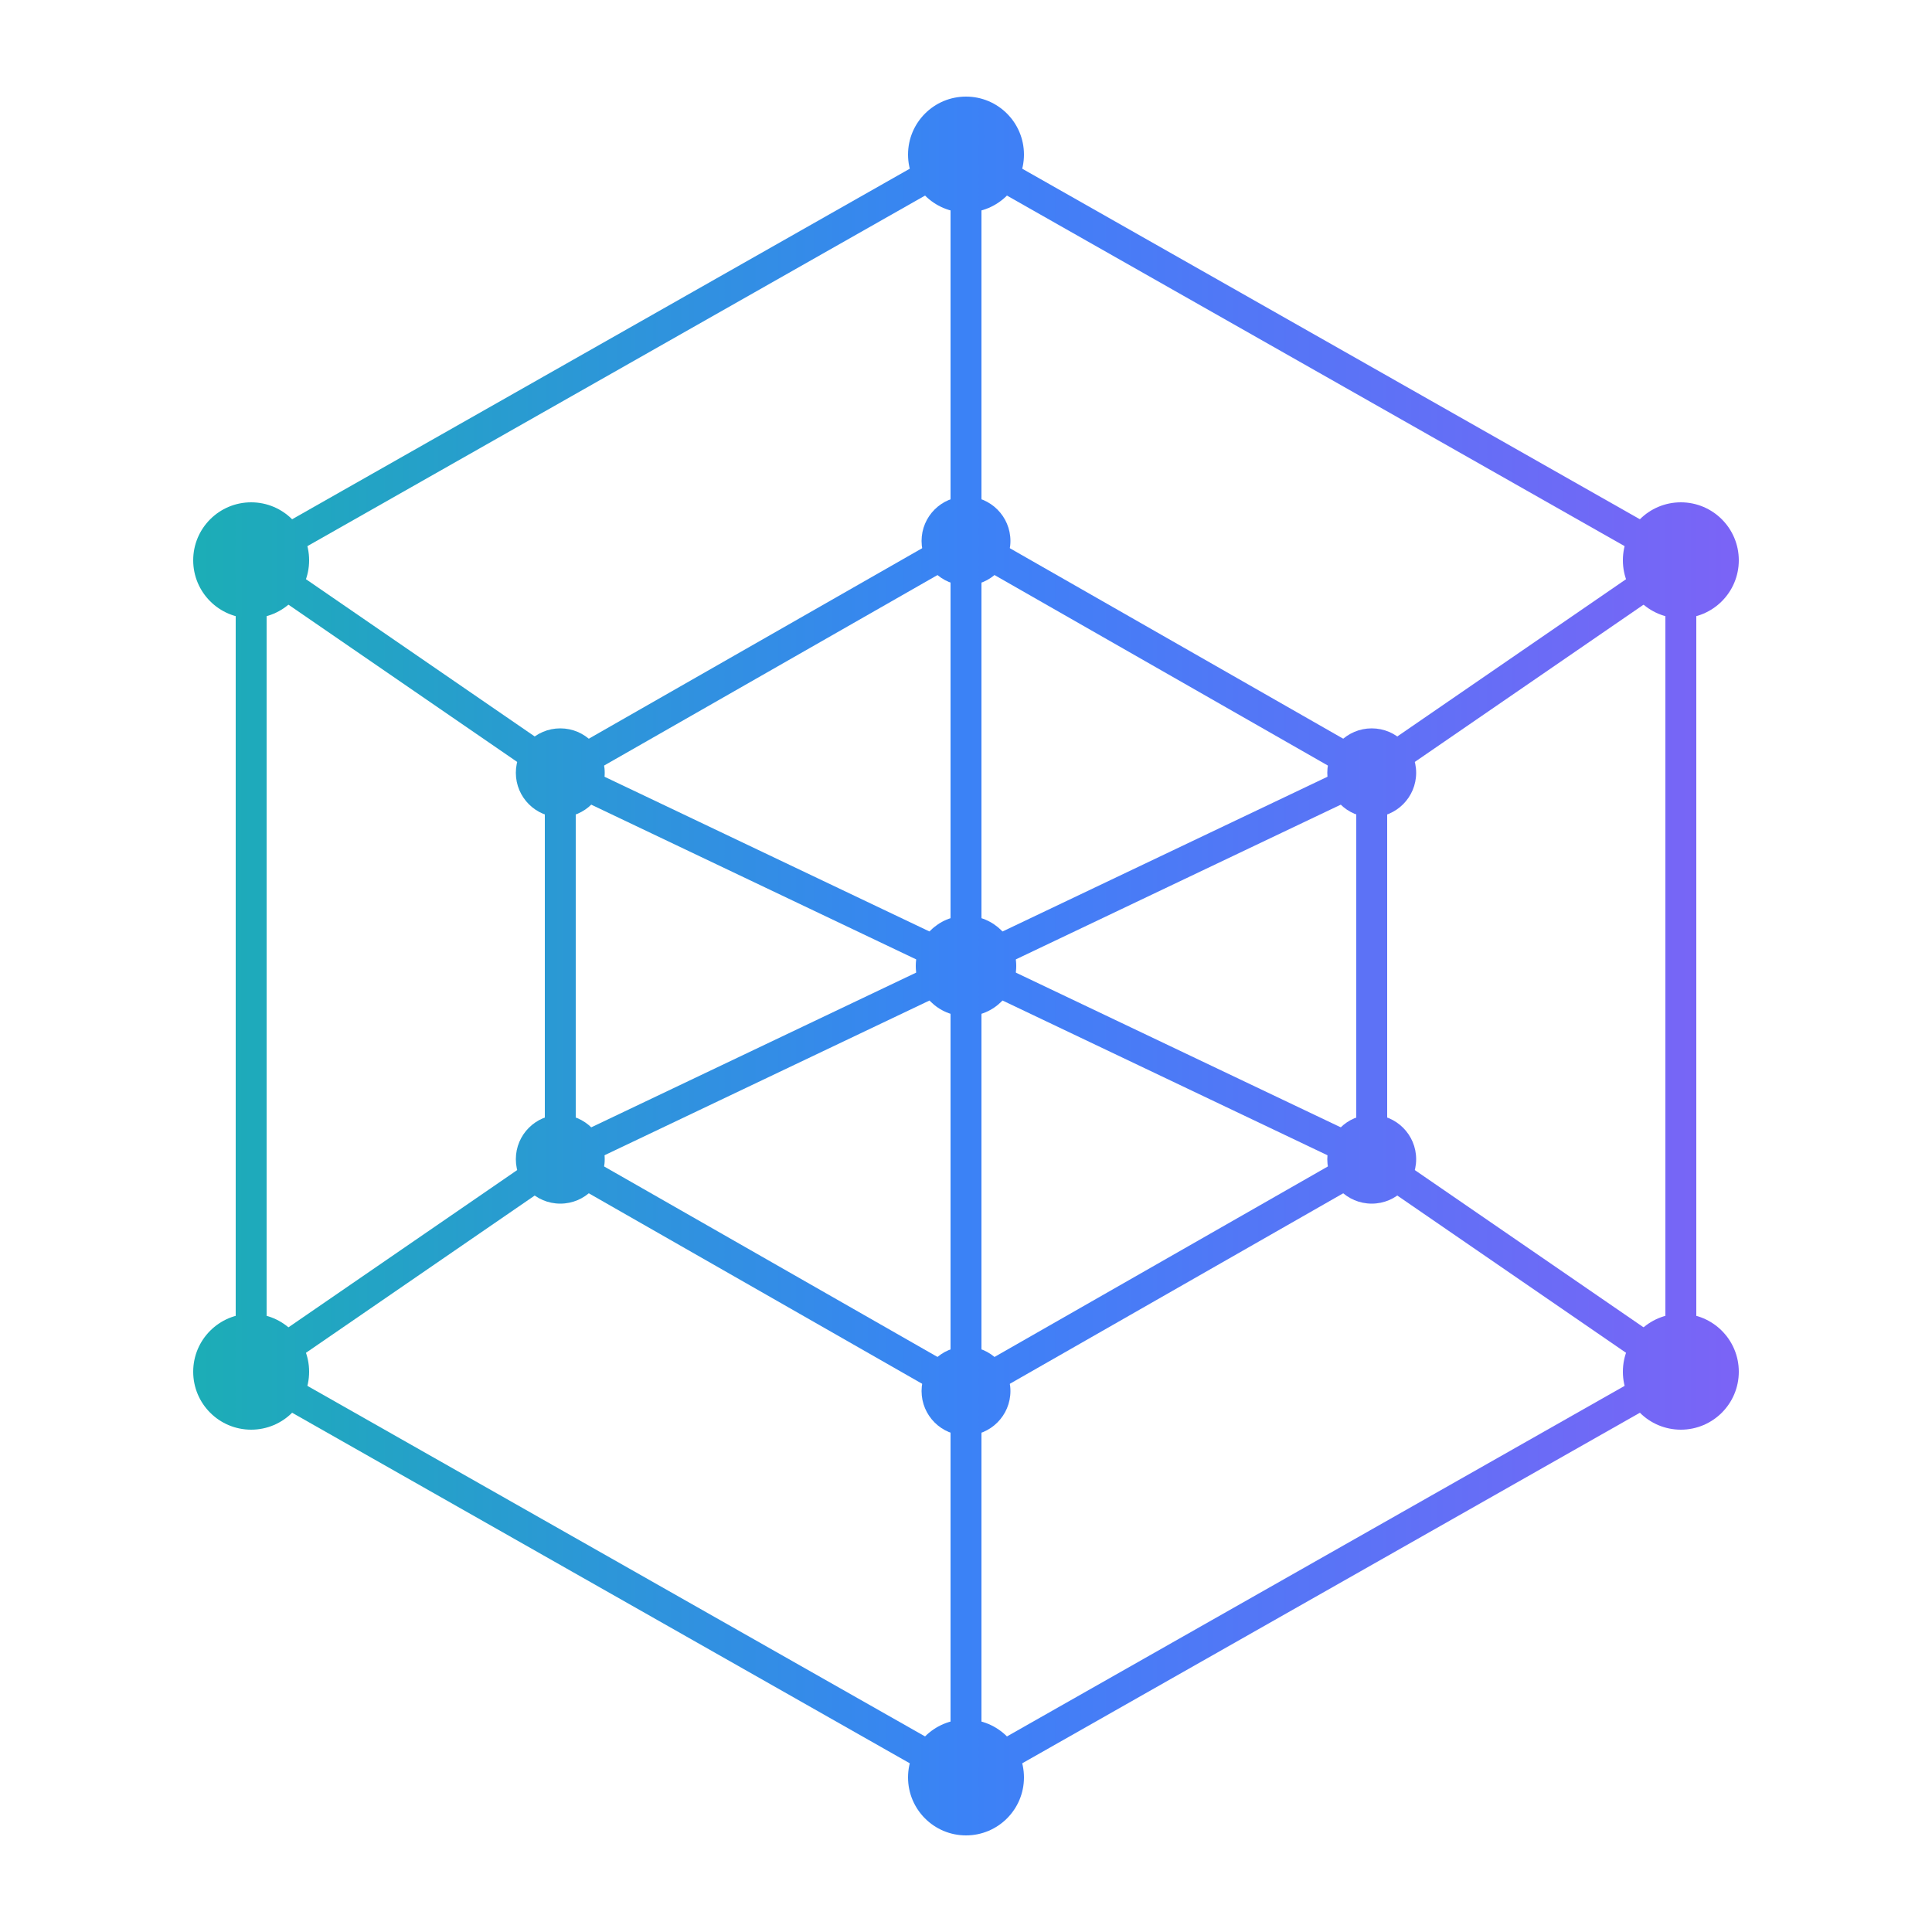
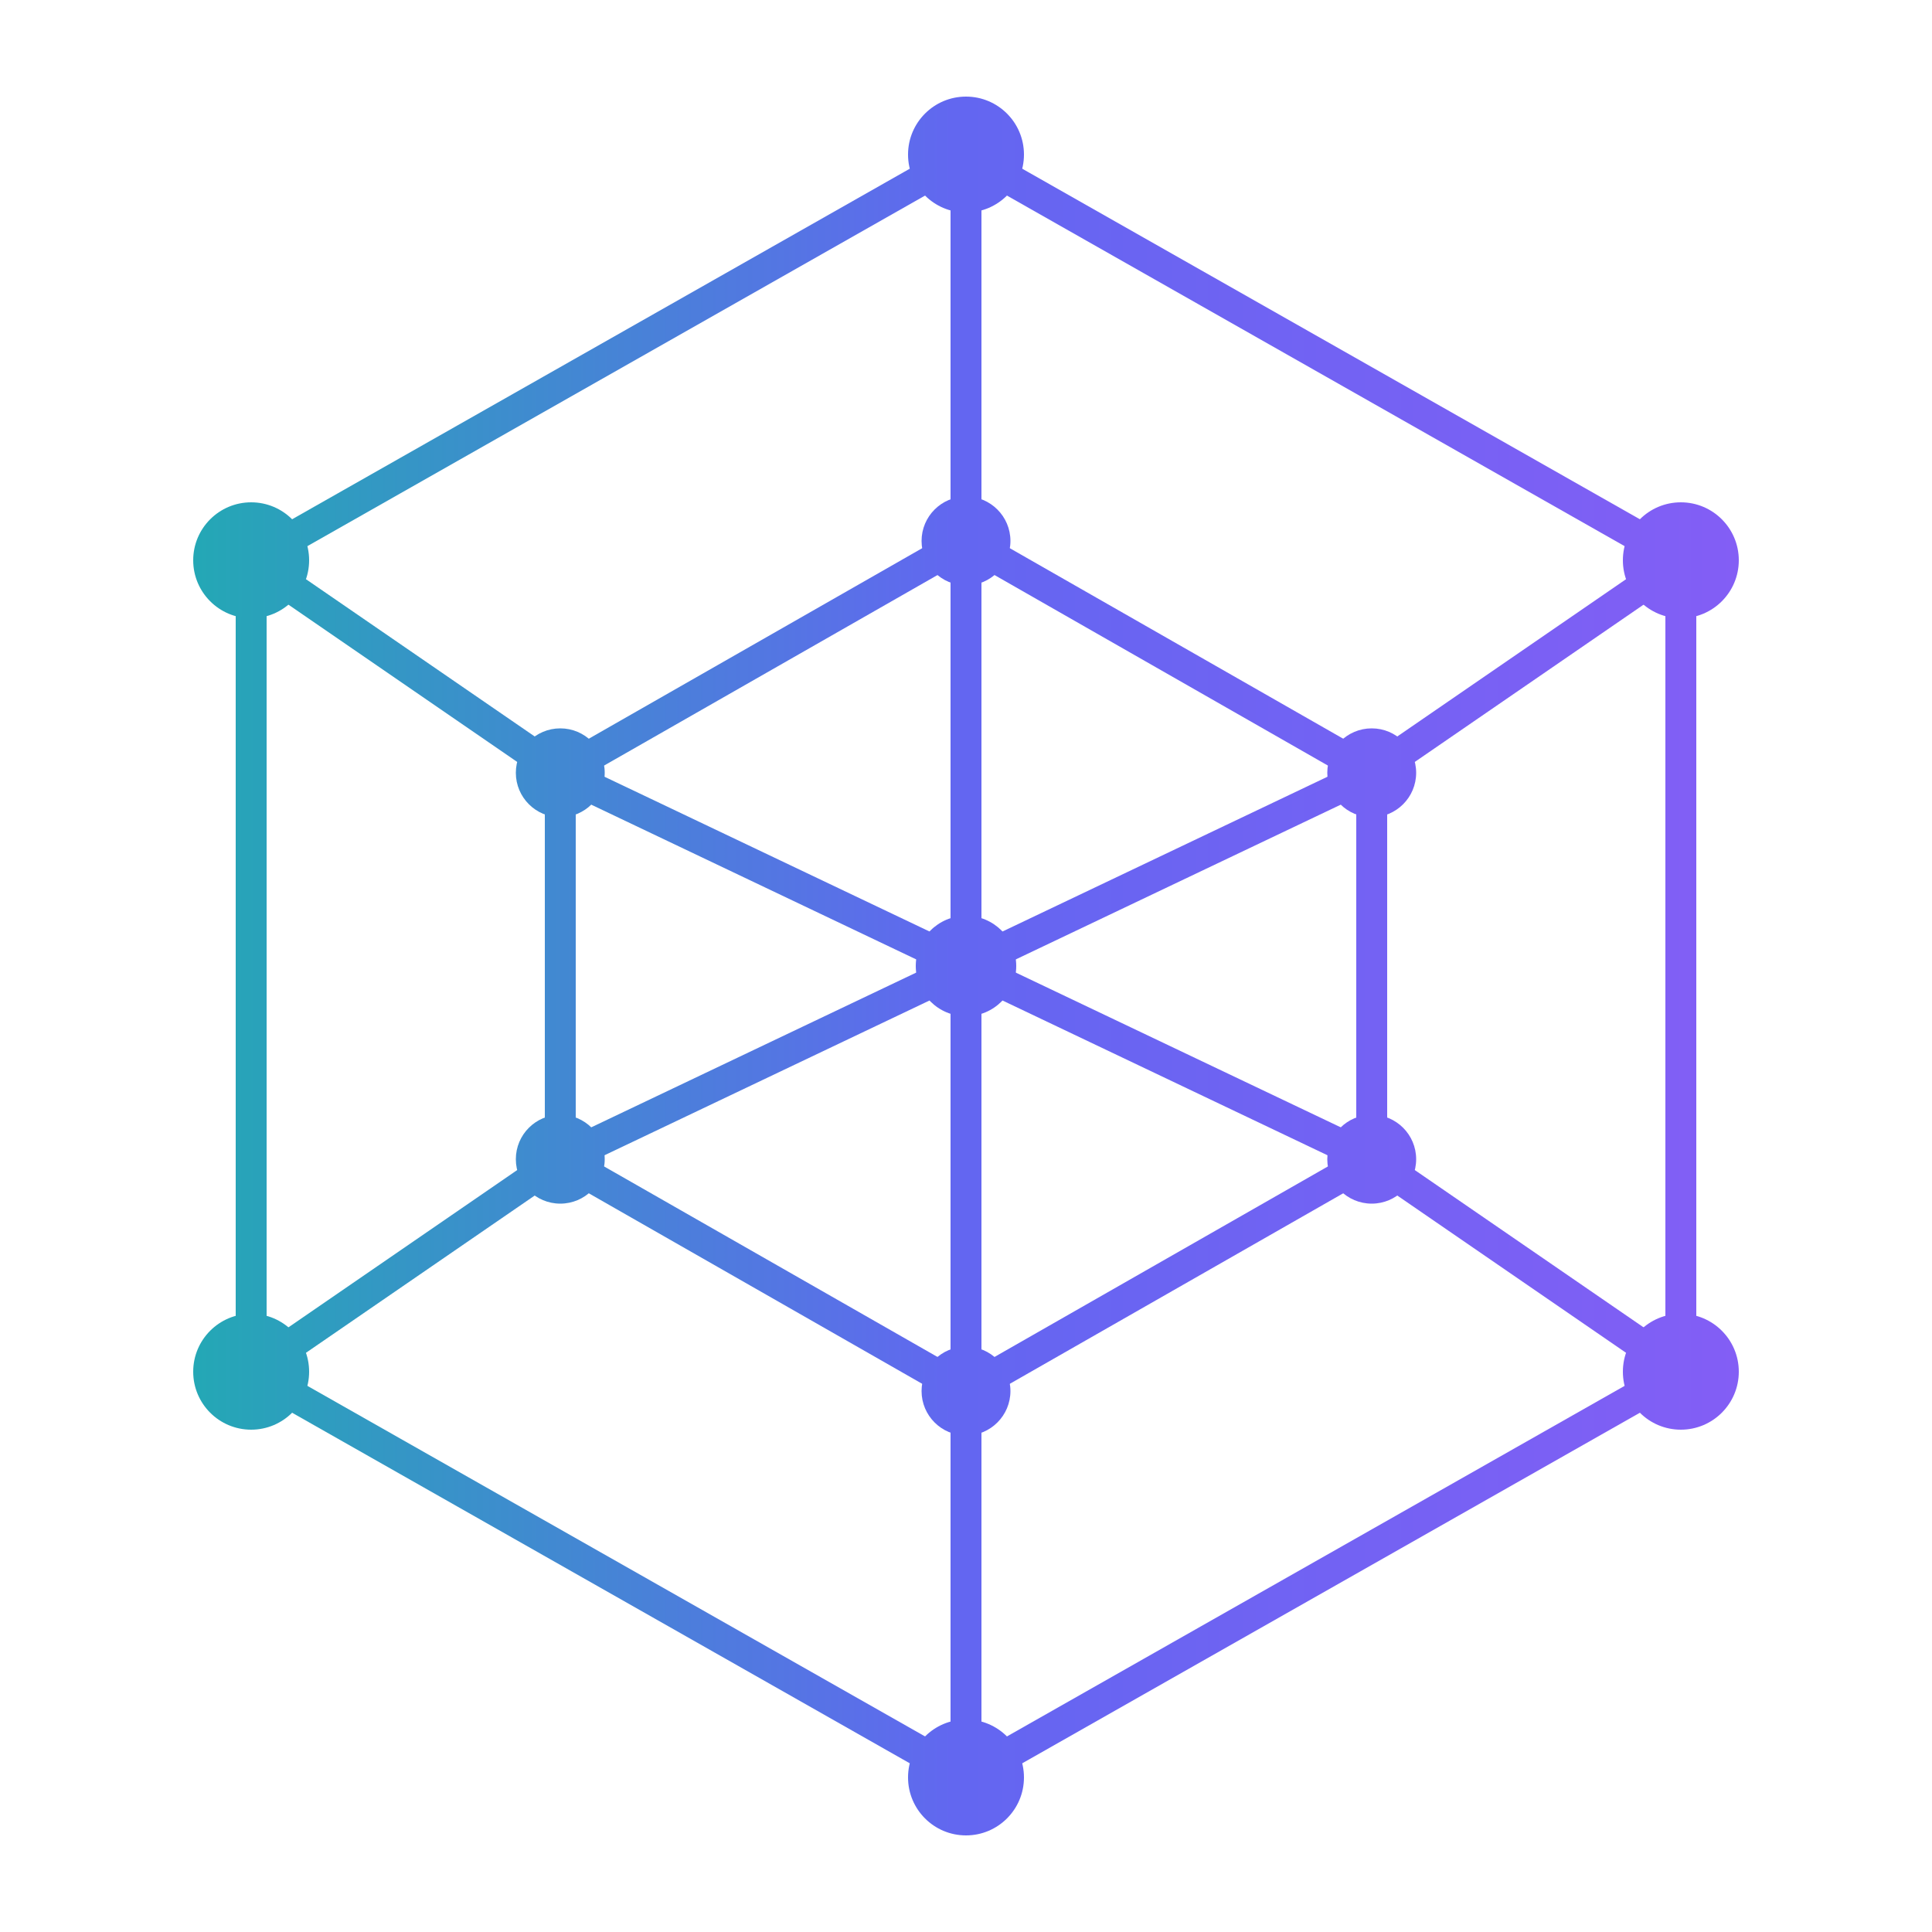
<svg xmlns="http://www.w3.org/2000/svg" viewBox="0 0 100 100" fill="none" aria-hidden="true">
  <defs>
    <linearGradient id="sgaiGrad" x1="0" y1="50" x2="100" y2="50" gradientUnits="userSpaceOnUse">
      <stop offset="0" stop-color="#14B8A6" />
-       <stop offset="0.5" stop-color="#3B82F6" />
+       <stop offset="0.5" stop-color="#6366F1" />
      <stop offset="1" stop-color="#8B5CF6" />
    </linearGradient>
  </defs>
  <g stroke="url(#sgaiGrad)" stroke-width="1.6" stroke-linecap="round" stroke-linejoin="round">
    <polygon points="50,8 87,29 87,71 50,92 13,71 13,29" />
    <polygon points="50,28 71,40 71,60 50,72 29,60 29,40" />
    <line x1="50" y1="8" x2="50" y2="28" />
    <line x1="50" y1="72" x2="50" y2="92" />
    <line x1="13" y1="29" x2="29" y2="40" />
    <line x1="87" y1="29" x2="71" y2="40" />
    <line x1="13" y1="71" x2="29" y2="60" />
    <line x1="87" y1="71" x2="71" y2="60" />
    <line x1="29" y1="40" x2="71" y2="60" />
    <line x1="71" y1="40" x2="29" y2="60" />
    <line x1="50" y1="28" x2="50" y2="72" />
    <line x1="29" y1="40" x2="29" y2="60" />
    <line x1="71" y1="40" x2="71" y2="60" />
  </g>
  <g fill="url(#sgaiGrad)">
    <circle cx="50" cy="8" r="3" />
    <circle cx="87" cy="29" r="3" />
    <circle cx="87" cy="71" r="3" />
    <circle cx="50" cy="92" r="3" />
    <circle cx="13" cy="71" r="3" />
    <circle cx="13" cy="29" r="3" />
    <circle cx="50" cy="28" r="2.3" />
    <circle cx="71" cy="40" r="2.3" />
    <circle cx="71" cy="60" r="2.3" />
    <circle cx="50" cy="72" r="2.3" />
    <circle cx="29" cy="60" r="2.3" />
    <circle cx="29" cy="40" r="2.3" />
    <circle cx="50" cy="50" r="2.6" />
  </g>
</svg>
